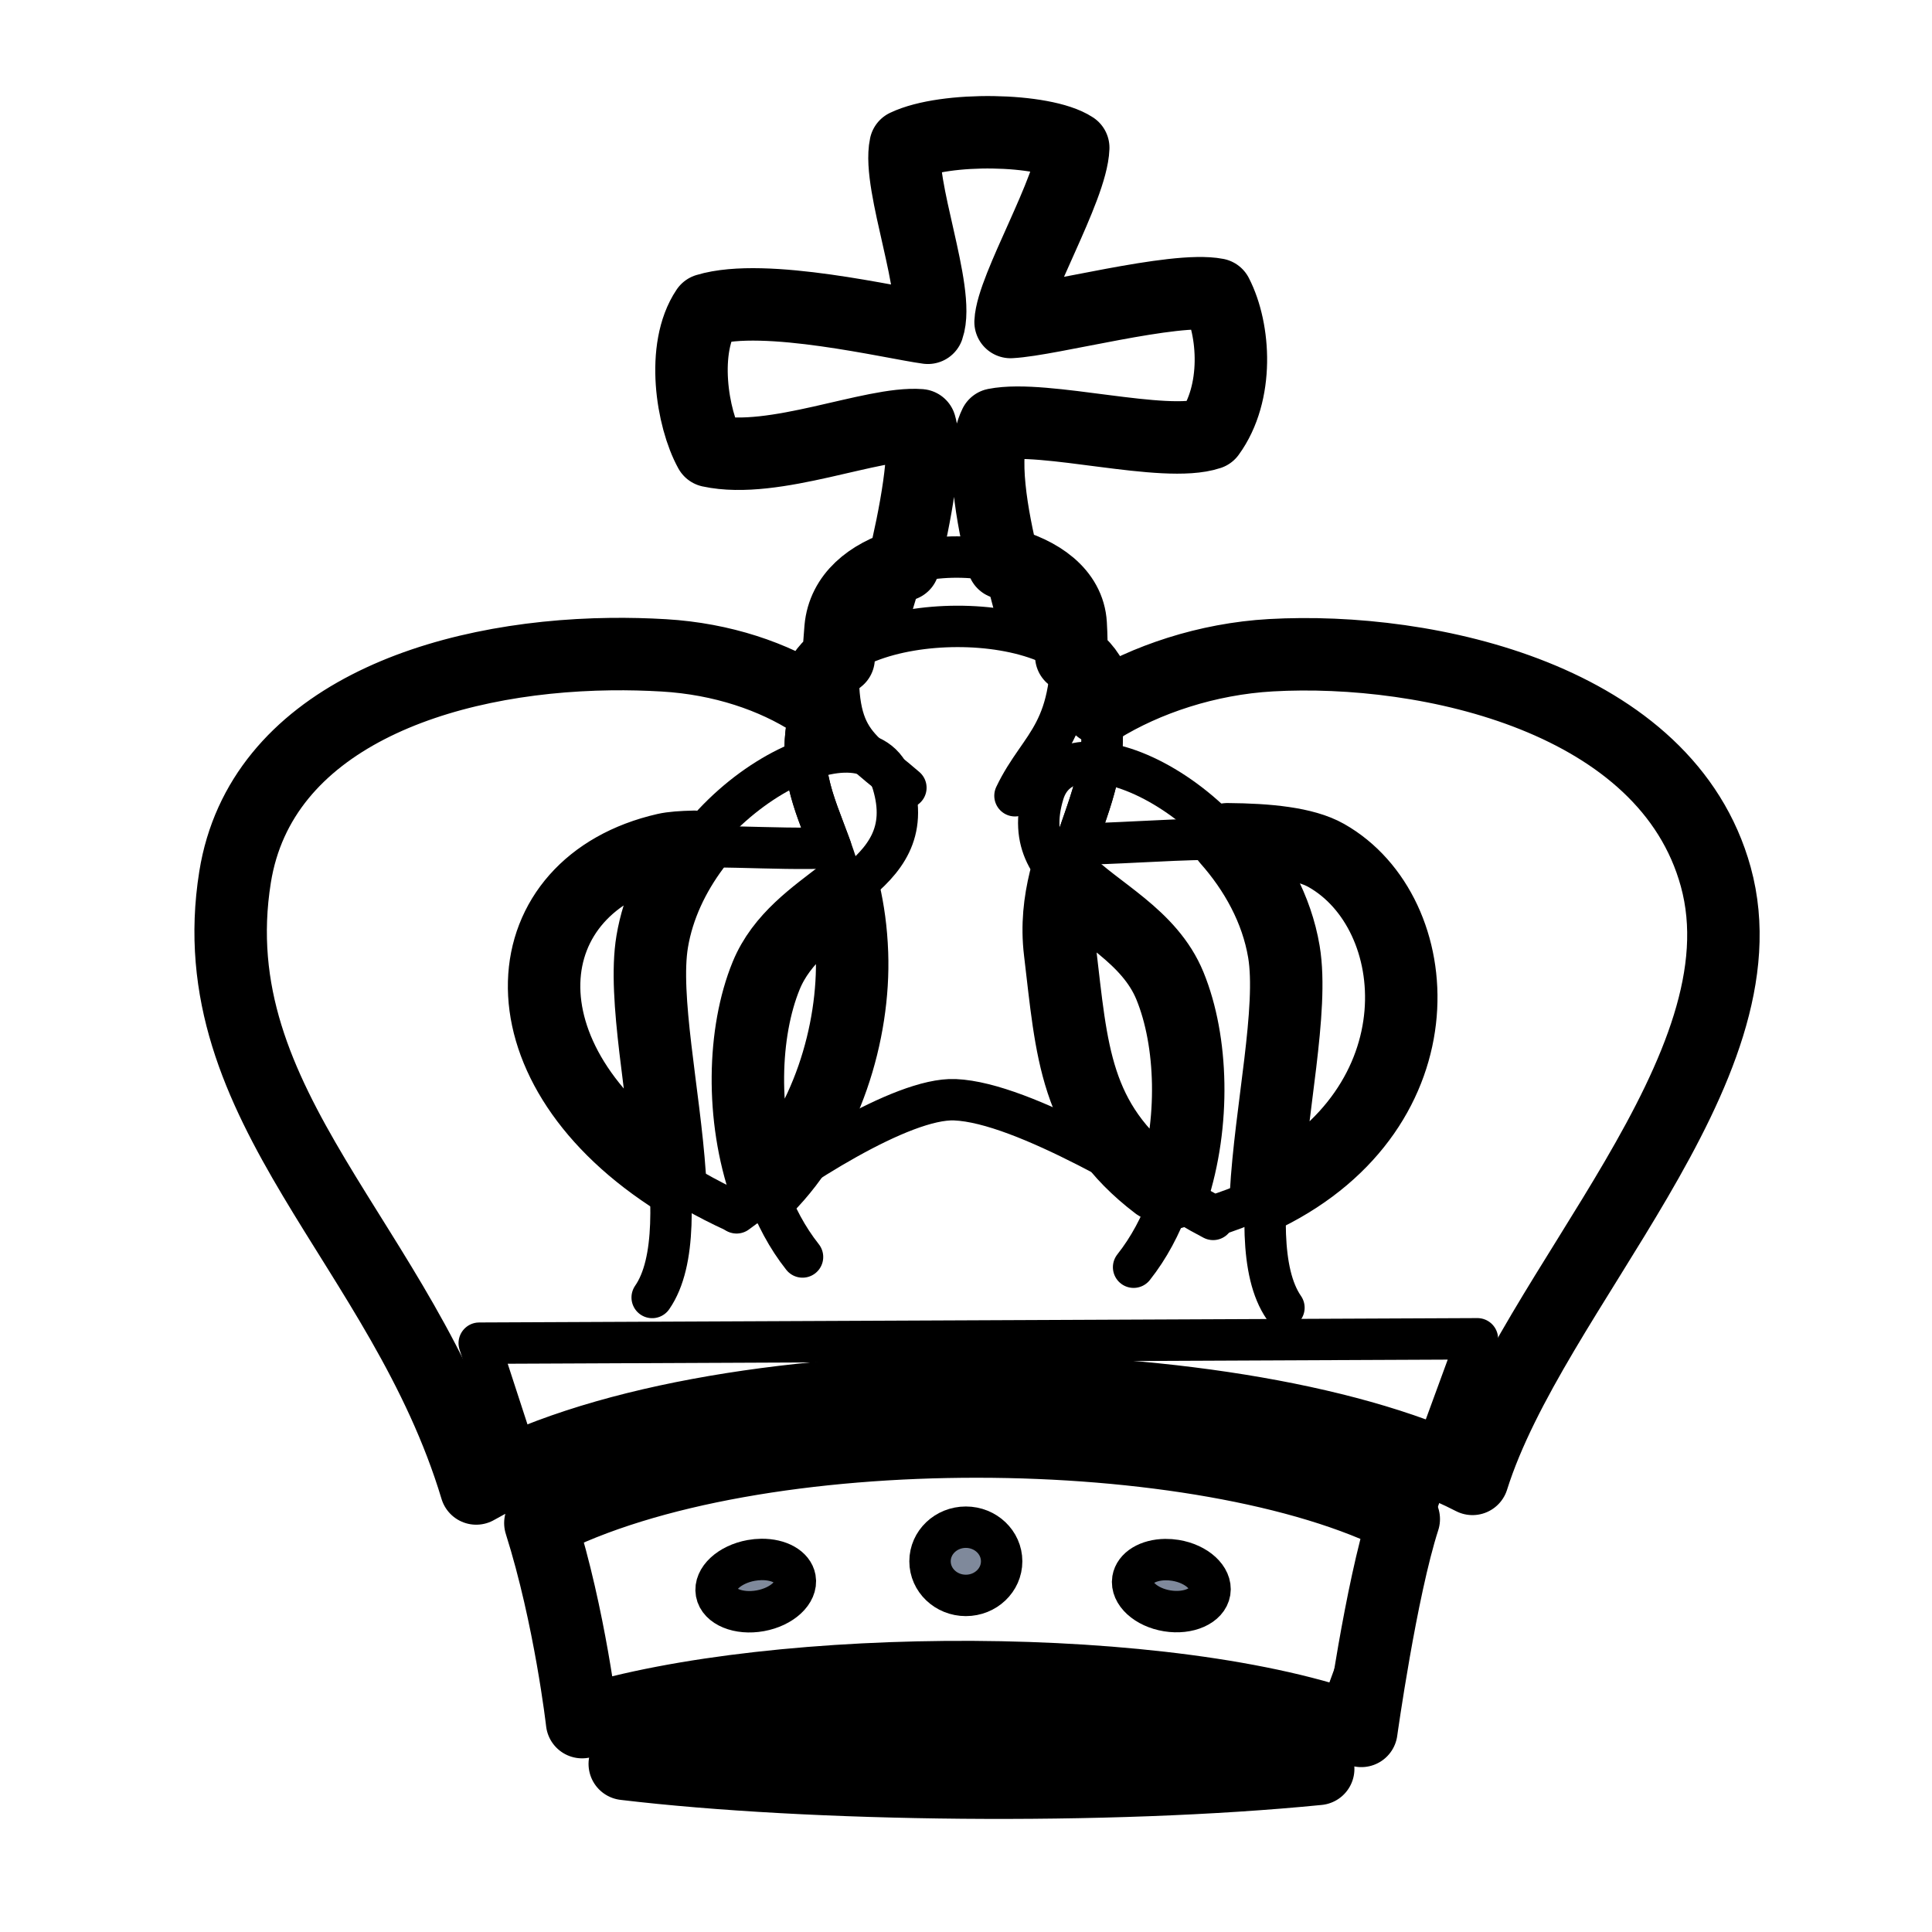
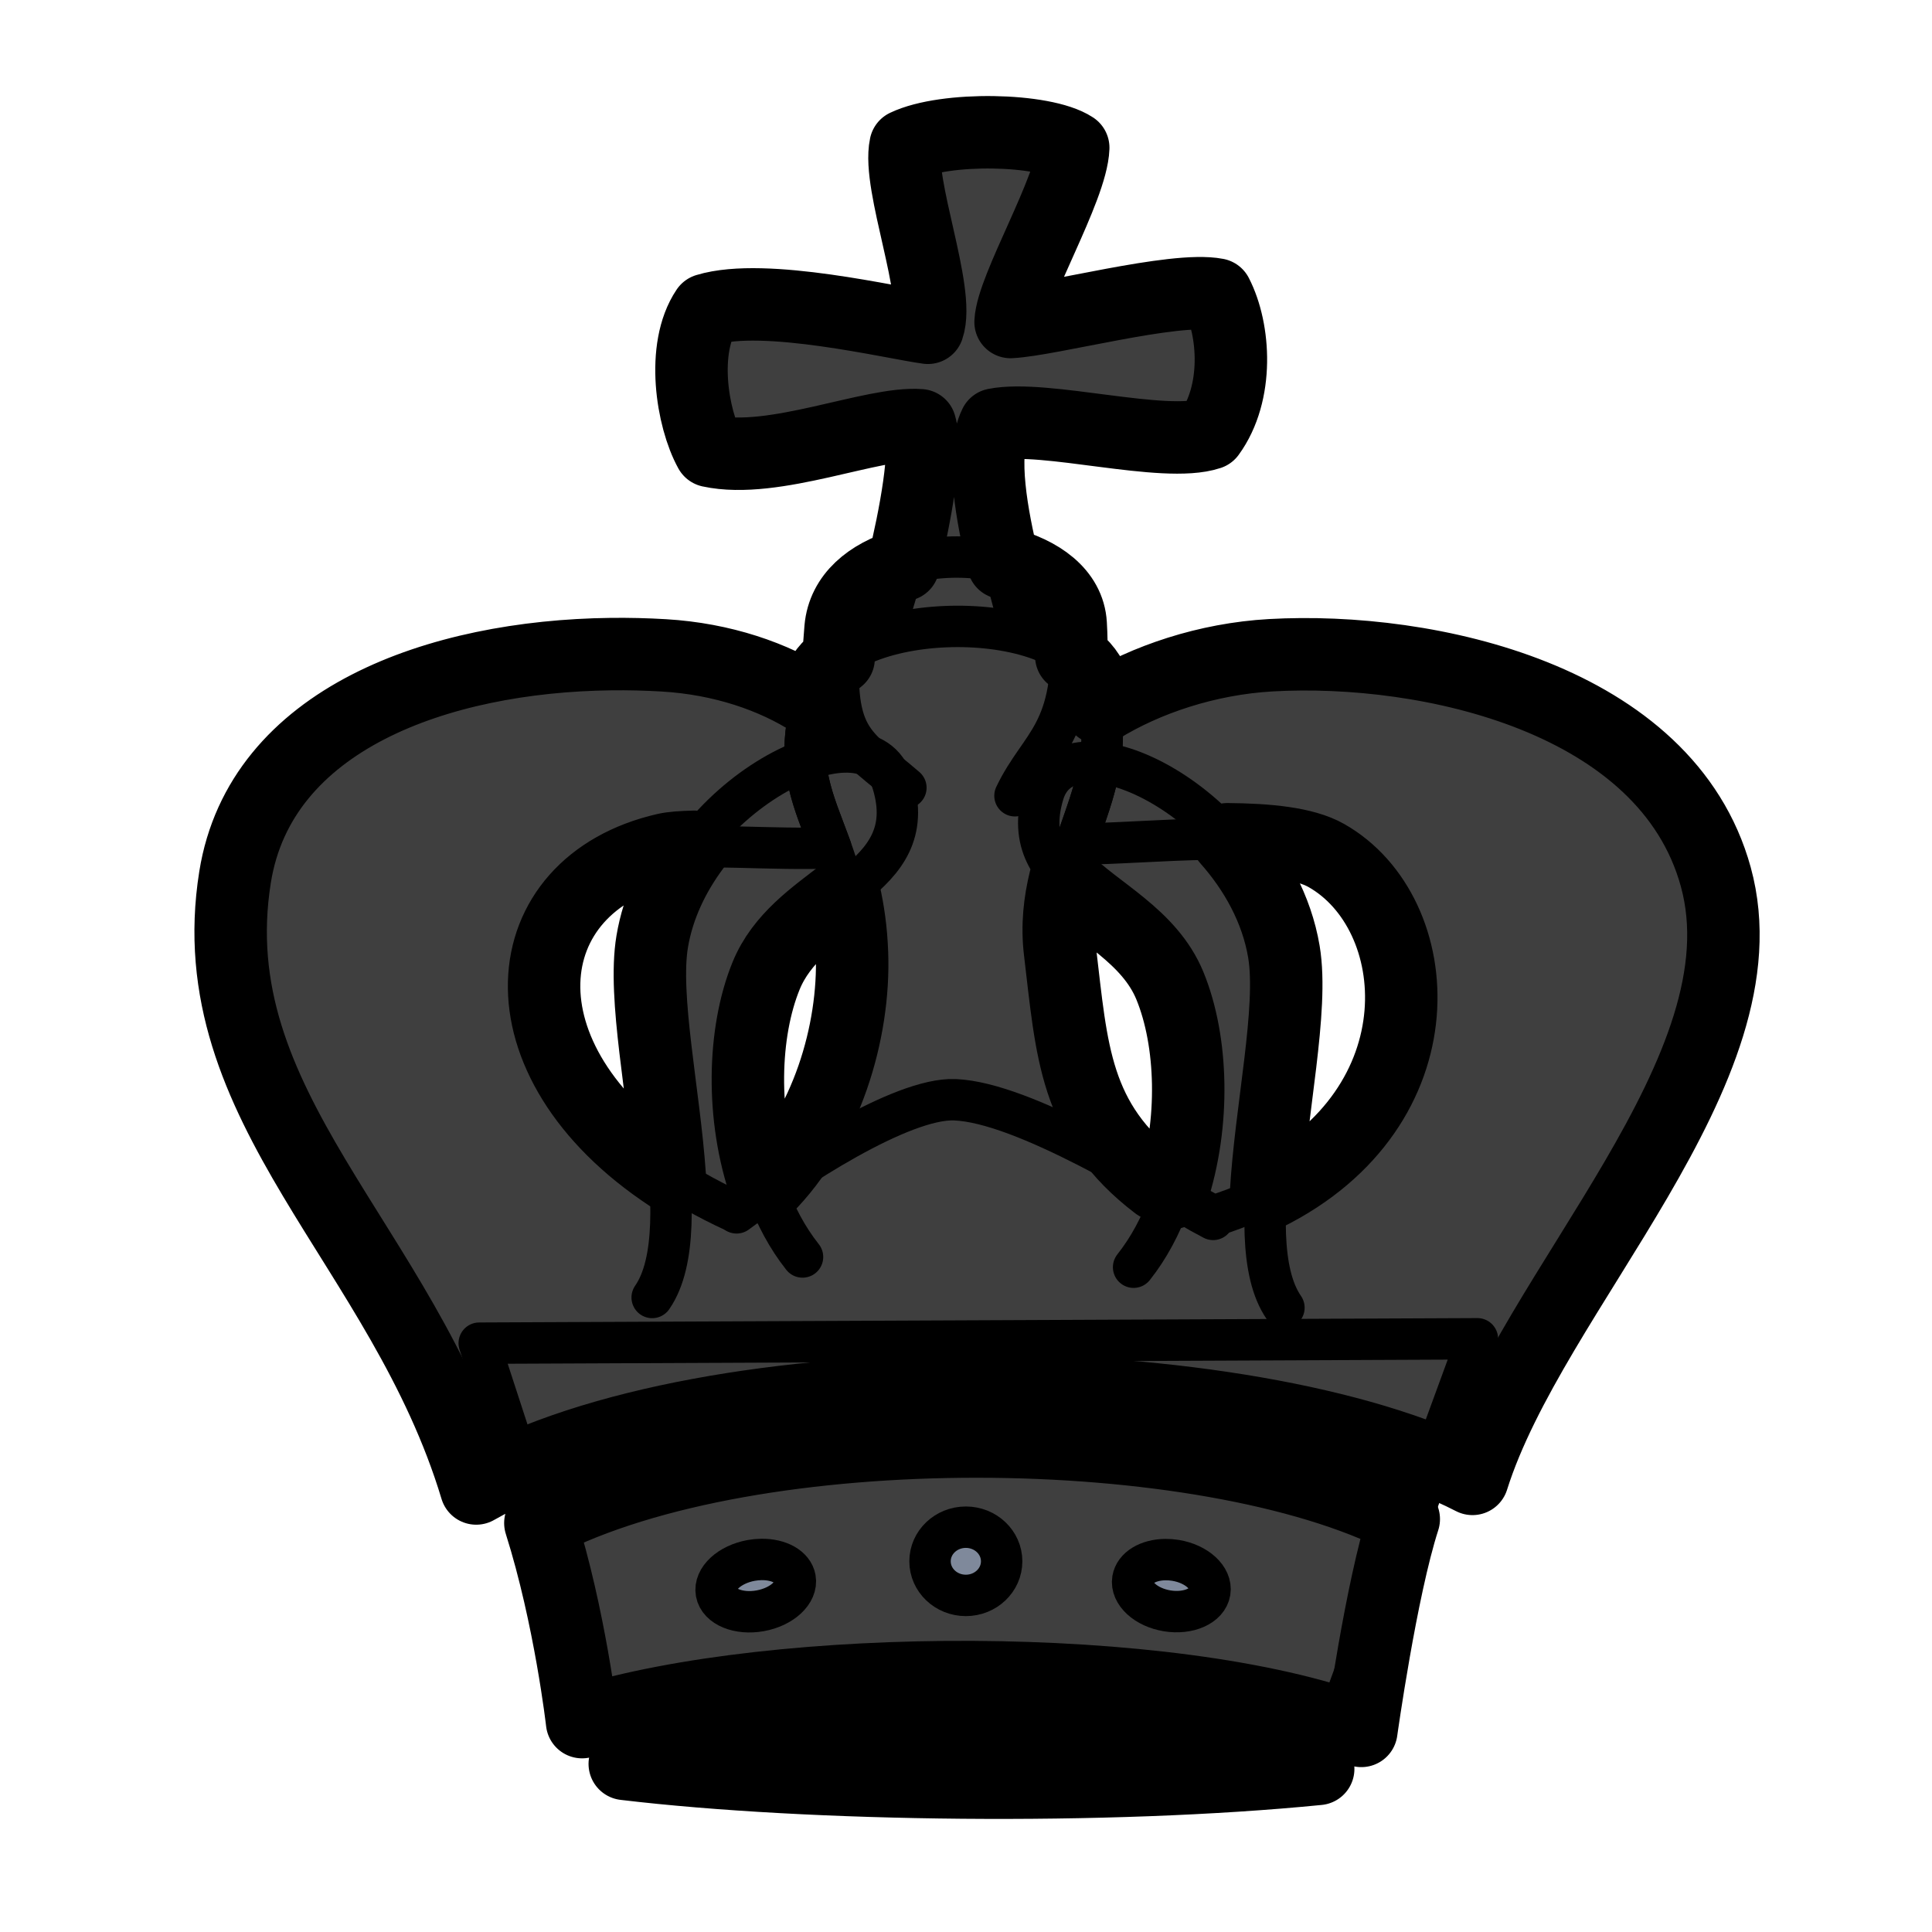
<svg xmlns="http://www.w3.org/2000/svg" xmlns:xlink="http://www.w3.org/1999/xlink" id="bking" width="700pt" height="700pt" version="1.0" viewBox="0 0 933.333 933.333">
  <style id="bstyle-base">
        .base {
            fill-opacity: 1;
            fill-rule: evenodd;
            stroke-miterlimit: 4;
            stroke-dasharray: none;
            stroke-linecap: round;
            stroke-linejoin: round;
            stroke-opacity: 1
        }

        .stroke-medium {
            stroke-width: 20
        }

        .bk-stroke-color {
            stroke: #000
        }

        .b-fill-color {
            fill: #7f899b
        }
+         .fill-base{
+             fill: #3f3f3f
+         }
    </style>
  <defs id="bdefs36222">
    <linearGradient id="bfillGradient">
      <stop id="bstop0" offset="0" style="stop-color:#7f899b;stop-opacity:1" />
      <stop id="bstop1" offset="1" style="stop-color:#1c1c2f;stop-opacity:1" />
    </linearGradient>
    <linearGradient xlink:href="#bfillGradient" id="blinearGradient2272" x1="297.554" x2="368.562" y1="427.05" y2="521.216" gradientTransform="matrix(1.02329 0 0 1.02329 19.706 .052)" gradientUnits="userSpaceOnUse" />
    <linearGradient xlink:href="#bfillGradient" id="blinearGradient2274" x1="495.296" x2="595.971" y1="448.547" y2="528.547" gradientTransform="matrix(1.02329 0 0 1.02329 19.706 .052)" gradientUnits="userSpaceOnUse" />
    <linearGradient xlink:href="#bfillGradient" id="bbase-gradient" x1="221.551" x2="633.491" y1="774.937" y2="859.351" gradientTransform="matrix(1.02329 0 0 1.02329 19.706 .052)" gradientUnits="userSpaceOnUse" />
    <linearGradient xlink:href="#bfillGradient" id="blinearGradient2476" x1="342.53" x2="549.848" y1="145.674" y2="282.341" gradientUnits="userSpaceOnUse" />
    <linearGradient xlink:href="#bfillGradient" id="bcross-gradient" x1="379.197" x2="579.848" y1="160.253" y2="286.919" gradientTransform="matrix(1.02329 0 0 1.02329 19.706 .052)" gradientUnits="userSpaceOnUse" />
    <linearGradient xlink:href="#bfillGradient" id="btop-base-gradient" x1="368.469" x2="494.551" y1="319.275" y2="319.275" gradientTransform="matrix(1.02329 0 0 1.02329 19.706 .052)" gradientUnits="userSpaceOnUse" />
    <linearGradient xlink:href="#bfillGradient" id="bcrown-lower-gradient" x1="129.962" x2="812.369" y1="428.659" y2="836.313" gradientTransform="matrix(1.02329 0 0 1.02329 19.706 .052)" gradientUnits="userSpaceOnUse" />
    <linearGradient xlink:href="#bfillGradient" id="bbackground-gradient" x1="129.962" x2="812.369" y1="428.659" y2="836.313" gradientTransform="matrix(1.02329 0 0 1.02329 19.706 .052)" gradientUnits="userSpaceOnUse" />
    <linearGradient xlink:href="#bfillGradient" id="bbar1and5-gradient" x1="129.962" x2="812.369" y1="428.659" y2="836.313" gradientTransform="matrix(1.02329 0 0 1.02329 19.706 .052)" gradientUnits="userSpaceOnUse" />
    <linearGradient xlink:href="#bfillGradient" id="bbar3-gradient" x1="129.962" x2="812.369" y1="428.659" y2="836.313" gradientTransform="matrix(1.02329 0 0 1.02329 19.706 .052)" gradientUnits="userSpaceOnUse" />
    <linearGradient xlink:href="#bfillGradient" id="blinearGradient598" x1="129.962" x2="812.369" y1="428.659" y2="836.313" gradientUnits="userSpaceOnUse" />
  </defs>
-   <path id="bboundary" d="M479.855 63.916c-16.08-.246-32.789 1.82-42.382 6.405-4.046 18.818 16.84 70.786 10.786 88.031-17.076-2.288-78.86-17.222-106.851-8.704-12.51 18.597-7.072 52.476 1.636 68.22 30.92 6.71 78.628-14.234 101.462-12.427 3.63 11.99-2.383 44.223-8.095 67.463-16.25 5-28.935 15.03-30.336 30.68-.48 5.364-.76 10.07-.936 14.459-4.833 3.76-8.492 8.135-10.269 13.227a127.09 127.09 0 0 0-2.516 8.1c.046-.167.069-.314.116-.482-18.653-12.005-43.477-20.613-71.758-22.288-8.444-.5-17.018-.714-25.614-.608-83.091 1.023-169.304 31.248-181.538 107.701-17.855 111.587 80.935 177.352 116.495 295.378 112.876-64.372 373.158-60.274 481.297-4.636 28.7-91.238 143.107-197.865 117.518-290.87-23.698-86.13-138.904-111.335-214.922-107.03-30.81 1.746-60.387 11.72-82.599 25.423.013.073.016.141.028.214a80.276 80.276 0 0 0-2.274-9.645c-1.86-6.15-5.96-11.31-11.576-15.536.116-4.651.039-9.75-.288-15.443-.87-15.156-14.864-25.099-32.583-29.611-5.357-22.135-11.082-52.453-3.938-66.864 24.039-4.768 81.732 11.628 103.522 4.37 14.224-19.526 12.31-50.076 3.494-67.176-20.44-3.977-80.311 12.307-99.533 13.293.7-16.413 29.548-64.416 30.27-84.18-7.081-4.661-22.535-7.219-38.616-7.464zm113.103 341.526c19.463.151 37.217 1.865 47.755 7.826 49.016 27.729 56.432 121.523-29.142 163.978 2.206-40.589 13.334-89.643 8.674-117.468-3.463-20.681-13.946-39.327-27.287-54.336zm-257.59 3.637c-9.93 13.316-17.458 28.855-20.288 45.756-4.495 26.842 5.742 73.476 8.452 113.176-84.82-55.958-76.269-140.764-2.053-157.717 3.25-.742 8.103-1.085 13.889-1.215zm179.169 16.035c15.476 15.639 40.756 26.965 50.66 51.162 10.904 26.636 12.202 66.113 1.094 100.02-2.21-1.254-4.859-2.695-7.185-4.01-40.08-30.451-41.294-64.783-47.027-112.722-1.497-12.514-.13-23.783 2.458-34.45zm-106.708 6.18c1.93 8.498 3.361 18.059 3.762 29.333 1.353 38.096-12.443 84.087-41.673 113.375-12.068-34.48-10.98-75.34.208-102.67 7.451-18.203 23.548-29.097 37.703-40.038zm64.373 265.091c-79.44-.048-159.751 12.715-211.154 39.395 14.401 45.508 20.162 96.163 20.162 96.163 93.8-29.127 284.346-30.29 376.441 4.239 0 0 9.496-68.233 20.496-102.321-47.929-24.566-126.503-37.427-205.945-37.476zm-2.04 136.491c-65.916-.263-132.115 6.292-168.345 19.245 89.91 10.728 233.527 12.49 334.99 2.414-35.096-14.316-100.73-21.396-166.645-21.659z" class="base bk-stroke-color" style="fill:none;stroke-width:35" />
+   <path id="bboundary" d="M479.855 63.916c-16.08-.246-32.789 1.82-42.382 6.405-4.046 18.818 16.84 70.786 10.786 88.031-17.076-2.288-78.86-17.222-106.851-8.704-12.51 18.597-7.072 52.476 1.636 68.22 30.92 6.71 78.628-14.234 101.462-12.427 3.63 11.99-2.383 44.223-8.095 67.463-16.25 5-28.935 15.03-30.336 30.68-.48 5.364-.76 10.07-.936 14.459-4.833 3.76-8.492 8.135-10.269 13.227a127.09 127.09 0 0 0-2.516 8.1c.046-.167.069-.314.116-.482-18.653-12.005-43.477-20.613-71.758-22.288-8.444-.5-17.018-.714-25.614-.608-83.091 1.023-169.304 31.248-181.538 107.701-17.855 111.587 80.935 177.352 116.495 295.378 112.876-64.372 373.158-60.274 481.297-4.636 28.7-91.238 143.107-197.865 117.518-290.87-23.698-86.13-138.904-111.335-214.922-107.03-30.81 1.746-60.387 11.72-82.599 25.423.013.073.016.141.028.214a80.276 80.276 0 0 0-2.274-9.645c-1.86-6.15-5.96-11.31-11.576-15.536.116-4.651.039-9.75-.288-15.443-.87-15.156-14.864-25.099-32.583-29.611-5.357-22.135-11.082-52.453-3.938-66.864 24.039-4.768 81.732 11.628 103.522 4.37 14.224-19.526 12.31-50.076 3.494-67.176-20.44-3.977-80.311 12.307-99.533 13.293.7-16.413 29.548-64.416 30.27-84.18-7.081-4.661-22.535-7.219-38.616-7.464zm113.103 341.526c19.463.151 37.217 1.865 47.755 7.826 49.016 27.729 56.432 121.523-29.142 163.978 2.206-40.589 13.334-89.643 8.674-117.468-3.463-20.681-13.946-39.327-27.287-54.336zm-257.59 3.637c-9.93 13.316-17.458 28.855-20.288 45.756-4.495 26.842 5.742 73.476 8.452 113.176-84.82-55.958-76.269-140.764-2.053-157.717 3.25-.742 8.103-1.085 13.889-1.215zm179.169 16.035c15.476 15.639 40.756 26.965 50.66 51.162 10.904 26.636 12.202 66.113 1.094 100.02-2.21-1.254-4.859-2.695-7.185-4.01-40.08-30.451-41.294-64.783-47.027-112.722-1.497-12.514-.13-23.783 2.458-34.45zm-106.708 6.18c1.93 8.498 3.361 18.059 3.762 29.333 1.353 38.096-12.443 84.087-41.673 113.375-12.068-34.48-10.98-75.34.208-102.67 7.451-18.203 23.548-29.097 37.703-40.038zm64.373 265.091c-79.44-.048-159.751 12.715-211.154 39.395 14.401 45.508 20.162 96.163 20.162 96.163 93.8-29.127 284.346-30.29 376.441 4.239 0 0 9.496-68.233 20.496-102.321-47.929-24.566-126.503-37.427-205.945-37.476zm-2.04 136.491c-65.916-.263-132.115 6.292-168.345 19.245 89.91 10.728 233.527 12.49 334.99 2.414-35.096-14.316-100.73-21.396-166.645-21.659z" class="base bk-stroke-color fill-base" style="stroke-width:35" />
  <path id="bbar2" d="M315.062 626.8c23.732-34.29-7.215-128.769.019-171.965 11.74-70.103 103.852-117.156 116.148-76.513 14.585 48.214-44.628 52.765-61.102 93.01-15.133 36.968-11.895 98.73 17.565 135.903" class="base bk-stroke-color stroke-medium" style="fill:url(#linearGradient2272)" />
  <path id="bbar4" d="M620.263 631.744c-23.732-34.29 7.215-128.77-.019-171.965-11.74-70.104-103.852-117.157-116.147-76.513-14.585 48.213 44.627 52.764 61.102 93.01 15.132 36.967 11.895 98.73-17.566 135.903" class="base bk-stroke-color stroke-medium" style="fill:url(#linearGradient2274)" />
  <path id="bcross" d="M430.266 294.877c5.38-15.35 19.344-72.577 14.24-89.436-22.834-1.807-70.54 19.137-101.461 12.428-8.709-15.744-14.146-49.623-1.637-68.22 27.993-8.518 89.774 6.415 106.85 8.703 6.054-17.246-14.831-69.213-10.785-88.03 19.187-9.172 66.835-8.265 80.996 1.058-.72 19.763-29.567 67.767-30.268 84.18 19.222-.986 79.094-17.269 99.533-13.292 8.817 17.1 10.73 47.65-3.493 67.174-21.791 7.259-79.484-9.137-103.523-4.369-10.13 20.432 5.62 73.189 9.494 88.622" class="base bk-stroke-color stroke-medium" style="fill:url(#cross-gradient)" />
  <path id="btop-base" d="M437.626 380.543c-25.311-21.917-36.464-22.099-31.55-76.957 4.195-46.848 108.73-44.43 111.163-2.038 3.05 53.157-14.623 57.138-26.912 82.876" class="base bk-stroke-color stroke-medium" style="fill:url(#top-base-gradient)" />
  <path id="bbackground" d="m296.977 849.687-65.465-200.813 482.207-2.116-76.634 209.083Z" class="base bk-stroke-color stroke-medium" style="fill:url(#background-gradient)" />
  <path id="bbar1and5" d="M586.127 587.451c-29.43-15.909-91.247-54.786-124.804-56.174-25.65-1.06-78.595 33.236-105.82 54.32-117.956-53.69-116.547-156.453-34.024-175.303 13.441-3.07 53.449.475 79.88-.735-8.416-23.245-17.591-39.728-8.889-70.67-18.653-12.006-43.477-20.614-71.758-22.29-8.444-.5-17.018-.713-25.614-.607-83.092 1.023-169.304 31.247-181.538 107.701-17.855 111.588 80.935 177.351 116.495 295.378 112.876-64.373 373.157-60.274 481.297-4.636 28.7-91.239 143.107-197.864 117.518-290.87-23.698-86.13-138.903-111.335-214.922-107.03-30.81 1.746-60.387 11.72-82.599 25.423 4.3 24.53-4.415 44.584-11.64 65.778 35.145.016 96.805-8.157 121.004 5.532 53.446 30.235 57.521 139.062-54.586 174.183z" class="base bk-stroke-color stroke-medium" style="fill:url(#bar1and5-gradient)" />
  <path id="bbar3" d="M355.843 585.913c38.88-27.3 57.303-81.516 55.748-125.286-2.242-63.112-35.999-74.113-16.72-129.358 13.071-37.46 121.938-39.385 134.233 1.258 14.585 48.214-22.863 78.23-17.025 127.037 6.809 56.936 7.231 94.677 73.978 129.52" class="base bk-stroke-color stroke-medium" style="fill:url(#bar3-gradient)" />
  <path id="bcrown-lower" d="M678.146 733.86c-95.858-49.131-314.291-51.44-417.098 1.92 14.402 45.509 20.162 96.162 20.162 96.162 93.802-29.127 284.345-30.29 376.44 4.239 0 0 9.496-68.232 20.496-102.32z" class="base bk-stroke-color stroke-medium" style="fill:url(#crown-lower-gradient)" />
  <path id="bbase" d="M301.817 852.12c89.91 10.73 233.526 12.49 334.99 2.415-70.195-28.632-262.53-28.32-334.99-2.414z" class="base bk-stroke-color stroke-medium" style="fill:url(#base-gradient)" />
  <path id="bjewel-center" d="M466.59 737.771a17.302 16.478 0 0 0-17.303 16.479 17.302 16.478 0 0 0 17.303 16.479 17.302 16.478 0 0 0 17.3-16.479 17.302 16.478 0 0 0-17.3-16.479z" class="base bk-stroke-color stroke-medium b-fill-color" />
  <path id="bjewel-right" d="M562.953 753.426a18.849 12.359 9.218 0 0-15.701 9.545 18.849 12.359 9.218 0 0 16.625 15.218 18.849 12.359 9.218 0 0 20.586-9.18 18.849 12.359 9.218 0 0-16.627-15.218 18.849 12.359 9.218 0 0-4.883-.365z" class="base bk-stroke-color stroke-medium b-fill-color" />
  <path id="bjewel-left" d="M367.889 753.352a12.359 19.338 79.735 0 0-5 .478 12.359 19.338 79.735 0 0-16.828 15.607 12.359 19.338 79.735 0 0 21.232 8.713 12.359 19.338 79.735 0 0 16.826-15.605 12.359 19.338 79.735 0 0-16.23-9.193z" class="base bk-stroke-color stroke-medium b-fill-color" />
</svg>
